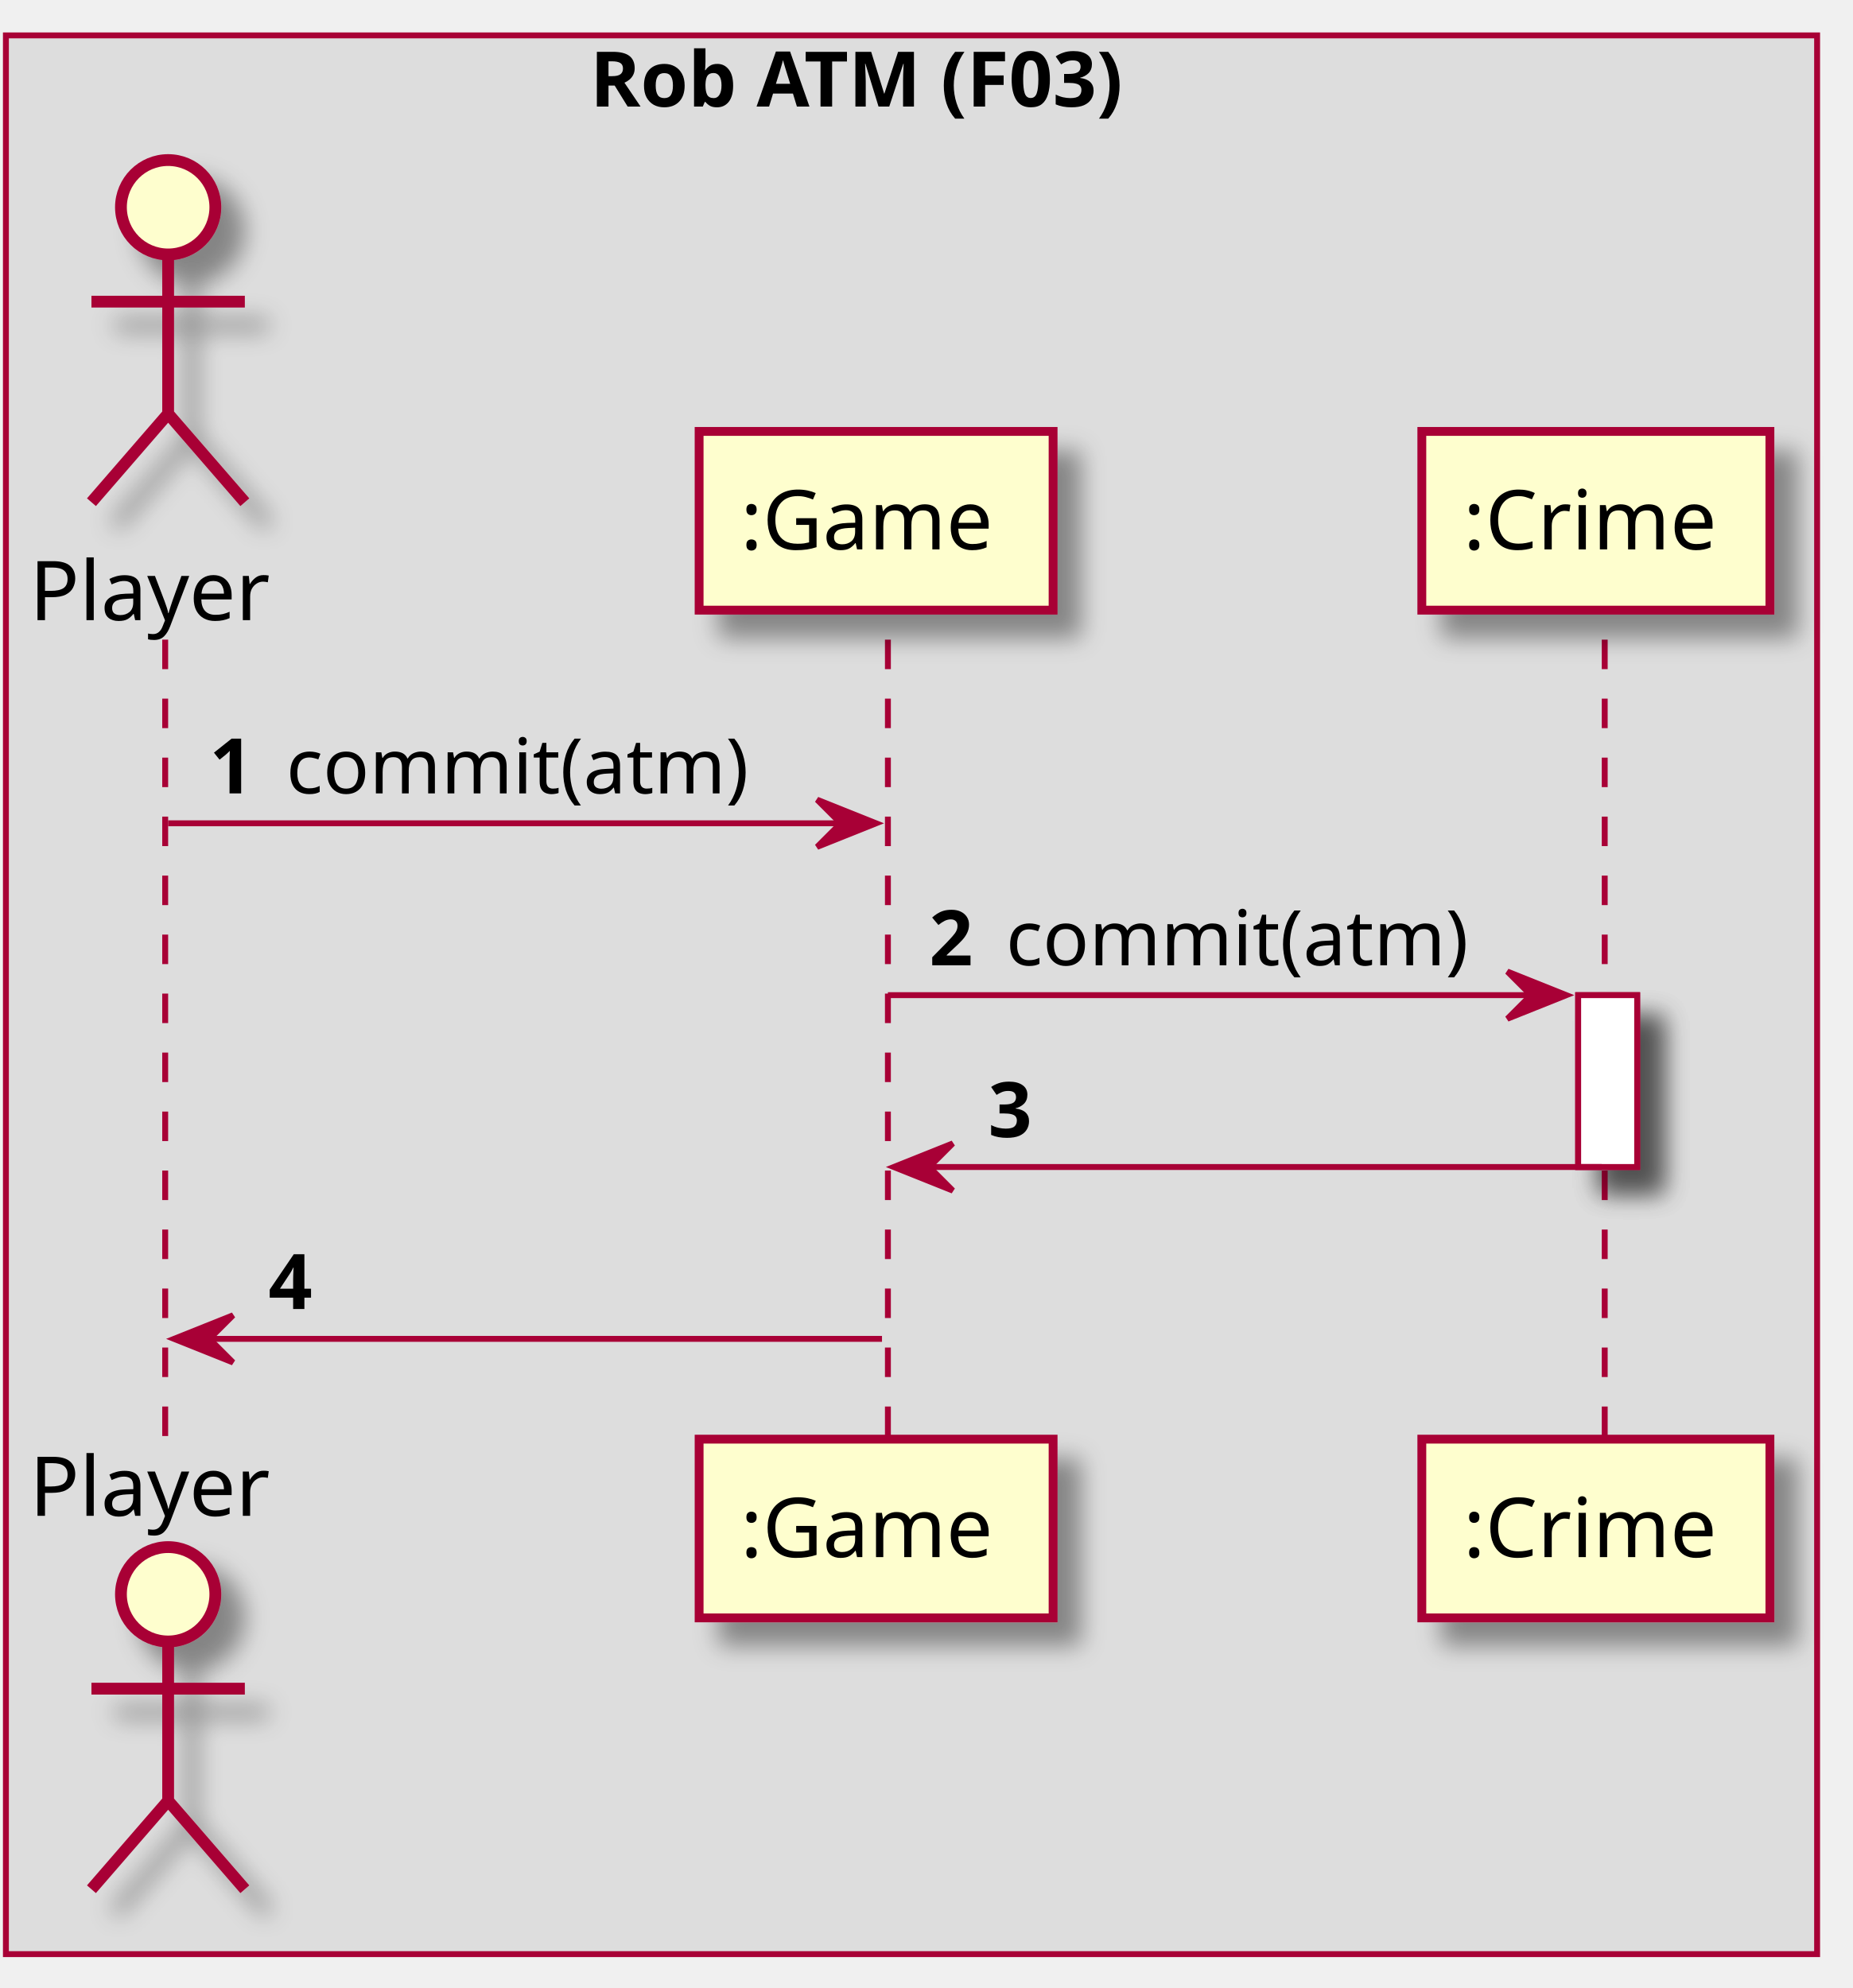
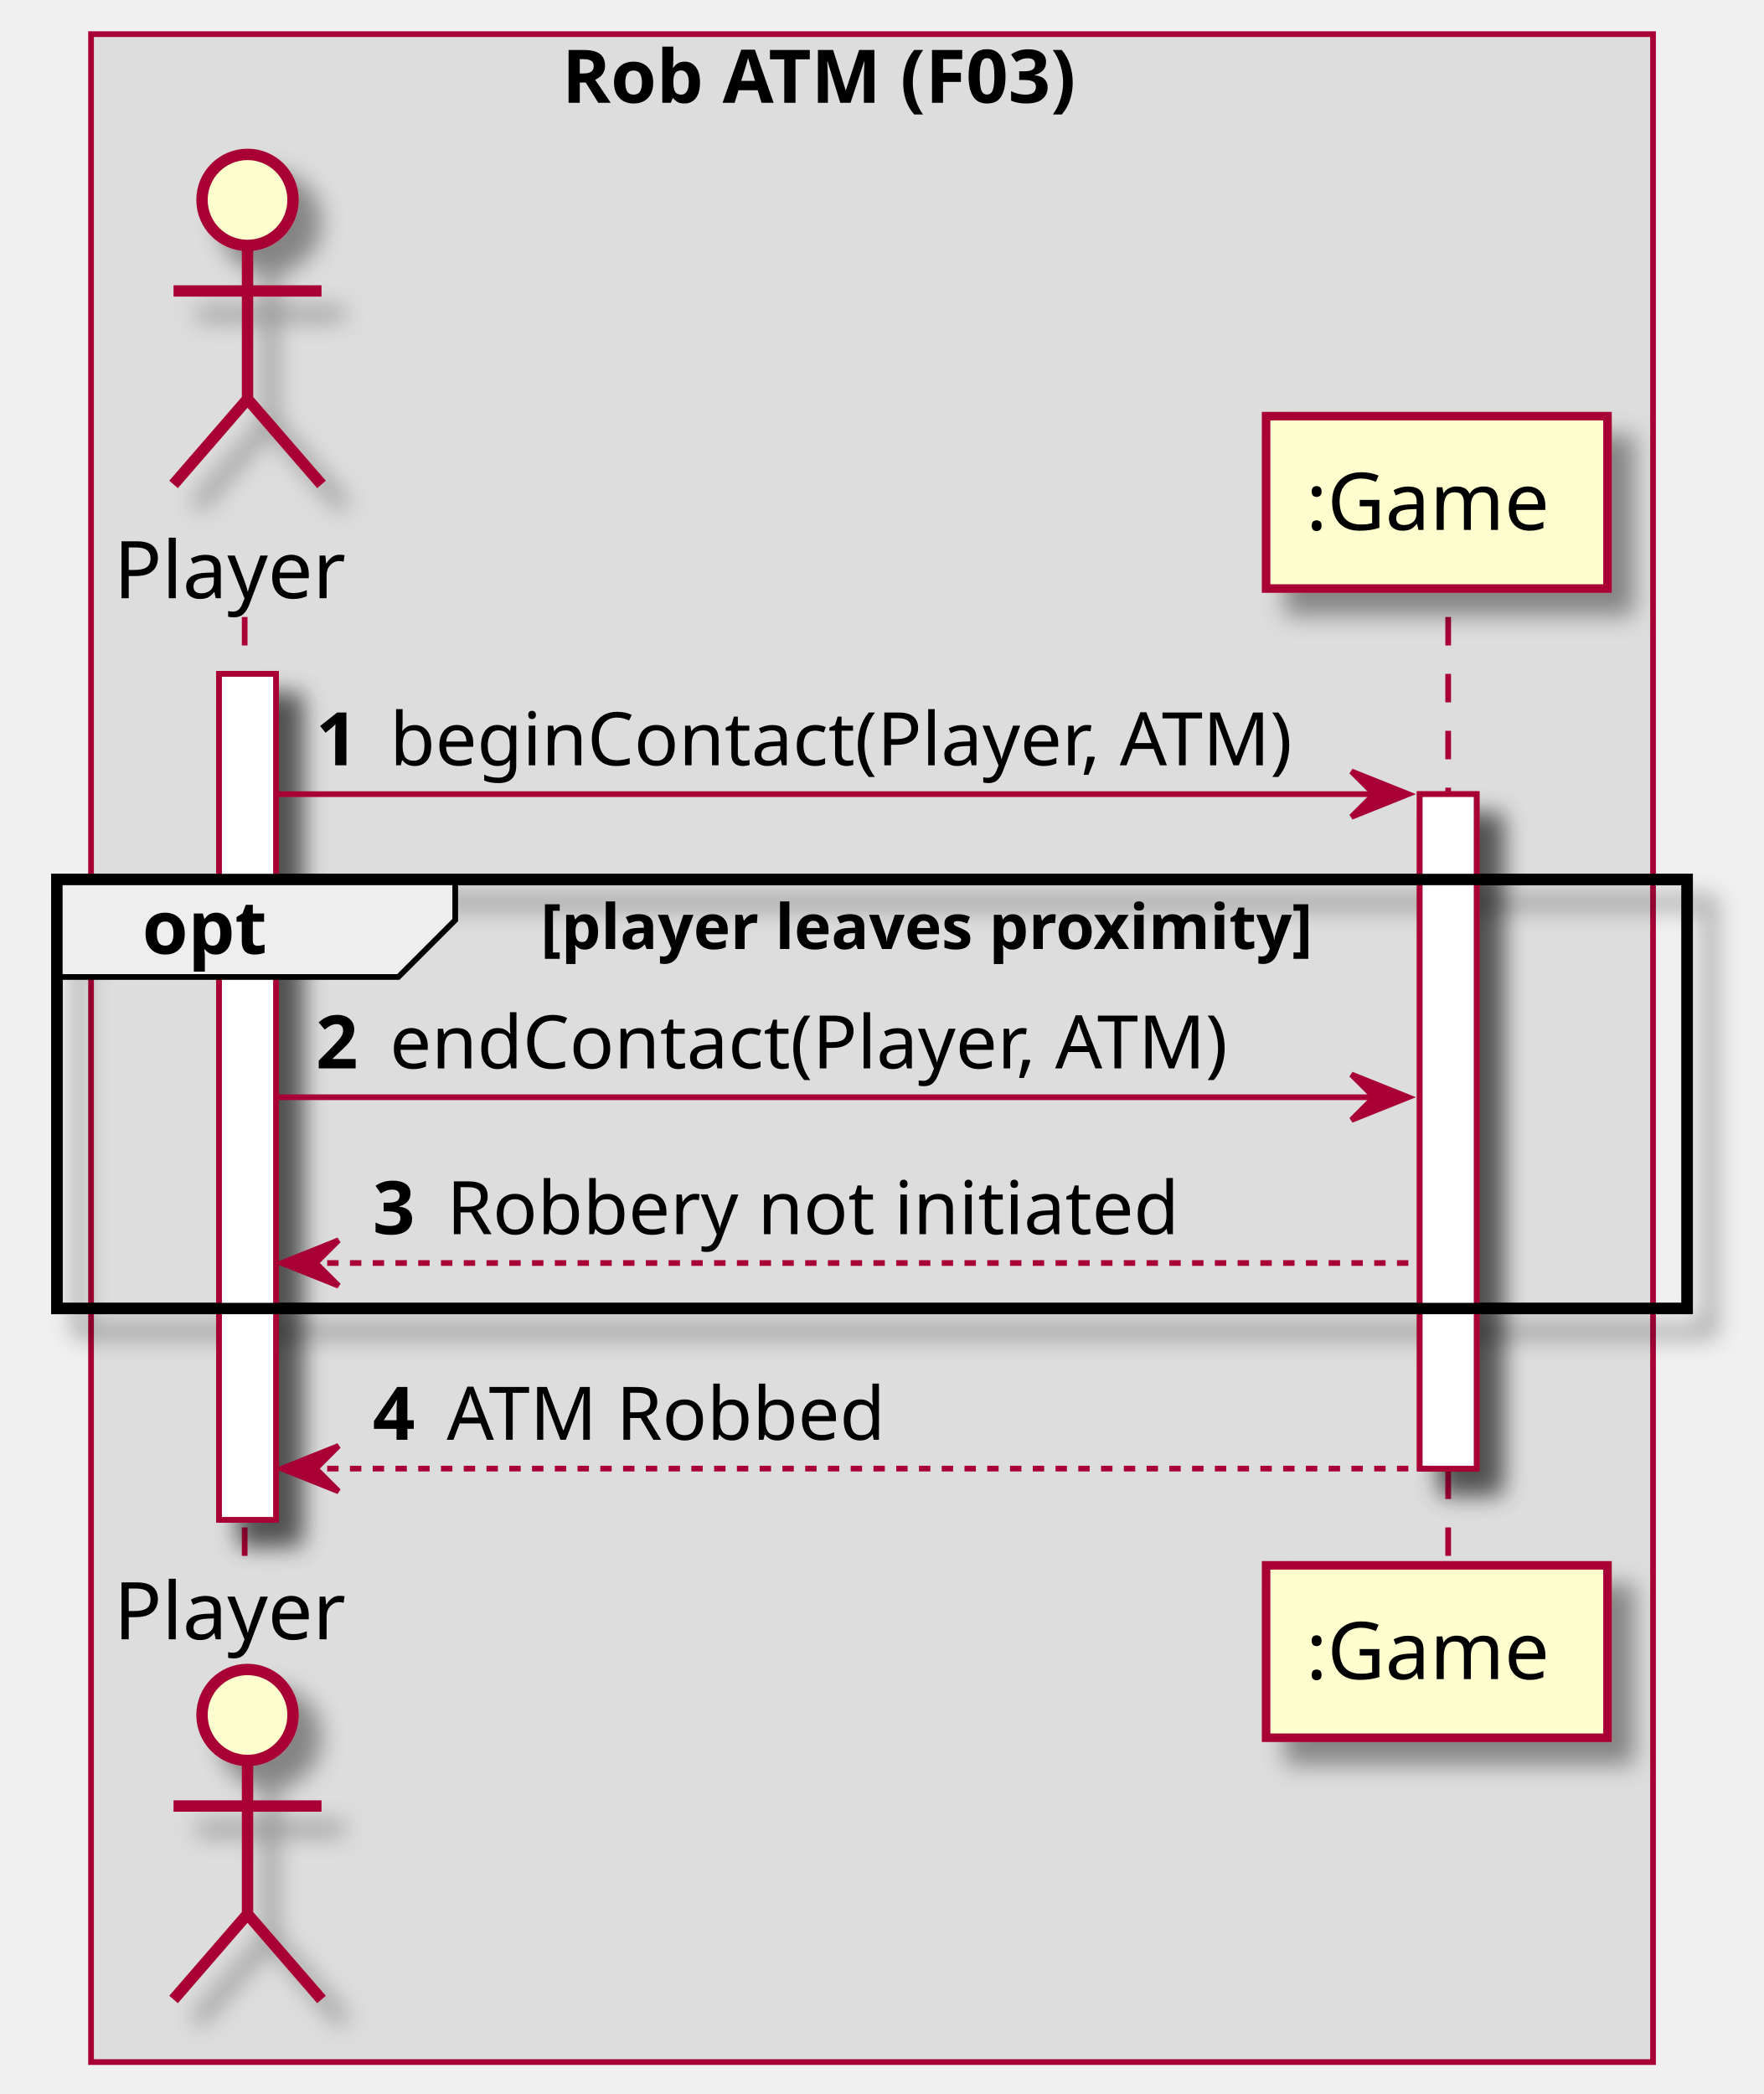
- <svg xmlns="http://www.w3.org/2000/svg" contentStyleType="text/css" height="337px" preserveAspectRatio="none" style="width:314px;height:337px;background:#FFFFFF;" version="1.1" viewBox="0 0 314 337" width="314px" zoomAndPan="magnify">
+ <svg xmlns="http://www.w3.org/2000/svg" contentStyleType="text/css" height="368px" preserveAspectRatio="none" style="width:310px;height:368px;background:#FFFFFF;" version="1.1" viewBox="0 0 310 368" width="310px" zoomAndPan="magnify">
  <defs>
-     <filter height="300%" id="ffntopi3ve09i" width="300%" x="-1" y="-1">
+     <filter height="300%" id="f19fpefbbsb353" width="300%" x="-1" y="-1">
      <feGaussianBlur result="blurOut" stdDeviation="2.0" />
      <feColorMatrix in="blurOut" result="blurOut2" type="matrix" values="0 0 0 0 0 0 0 0 0 0 0 0 0 0 0 0 0 0 .4 0" />
      <feOffset dx="4.0" dy="4.0" in="blurOut2" result="blurOut3" />
      <feBlend in="SourceGraphic" in2="blurOut3" mode="normal" />
    </filter>
  </defs>
  <g>
-     <rect fill="#DDDDDD" height="325.258" style="stroke:#A80036;stroke-width:1.0;" width="307" x="1" y="6" />
-     <text fill="#000000" font-family="sans-serif" font-size="13" font-weight="bold" lengthAdjust="spacing" textLength="109" x="100" y="18.067">Rob ATM (F03)</text>
-     <rect fill="#FFFFFF" filter="url(#ffntopi3ve09i)" height="29.133" style="stroke:#A80036;stroke-width:1.0;" width="10" x="267.5" y="168.695" />
-     <line style="stroke:#A80036;stroke-width:1.0;stroke-dasharray:5.0,5.0;" x1="28" x2="28" y1="108.43" y2="244.961" />
-     <line style="stroke:#A80036;stroke-width:1.0;stroke-dasharray:5.0,5.0;" x1="150.5" x2="150.5" y1="108.43" y2="244.961" />
-     <line style="stroke:#A80036;stroke-width:1.0;stroke-dasharray:5.0,5.0;" x1="272" x2="272" y1="108.43" y2="244.961" />
-     <text fill="#000000" font-family="sans-serif" font-size="14" lengthAdjust="spacing" textLength="41" x="5" y="105.128">Player</text>
-     <ellipse cx="28.5" cy="35.133" fill="#FEFECE" filter="url(#ffntopi3ve09i)" rx="8" ry="8" style="stroke:#A80036;stroke-width:2.0;" />
-     <path d="M28.5,43.133 L28.5,70.133 M15.5,51.133 L41.5,51.133 M28.5,70.133 L15.5,85.133 M28.5,70.133 L41.5,85.133 " fill="none" filter="url(#ffntopi3ve09i)" style="stroke:#A80036;stroke-width:2.0;" />
-     <text fill="#000000" font-family="sans-serif" font-size="14" lengthAdjust="spacing" textLength="41" x="5" y="256.956">Player</text>
-     <ellipse cx="28.5" cy="270.258" fill="#FEFECE" filter="url(#ffntopi3ve09i)" rx="8" ry="8" style="stroke:#A80036;stroke-width:2.0;" />
-     <path d="M28.5,278.258 L28.5,305.258 M15.5,286.258 L41.5,286.258 M28.5,305.258 L15.5,320.258 M28.5,305.258 L41.5,320.258 " fill="none" filter="url(#ffntopi3ve09i)" style="stroke:#A80036;stroke-width:2.0;" />
-     <rect fill="#FEFECE" filter="url(#ffntopi3ve09i)" height="30.297" style="stroke:#A80036;stroke-width:1.5;" width="60" x="118.5" y="73.133" />
-     <text fill="#000000" font-family="sans-serif" font-size="14" lengthAdjust="spacing" textLength="46" x="125.5" y="93.128">:Game</text>
-     <rect fill="#FEFECE" filter="url(#ffntopi3ve09i)" height="30.297" style="stroke:#A80036;stroke-width:1.5;" width="60" x="118.5" y="243.961" />
-     <text fill="#000000" font-family="sans-serif" font-size="14" lengthAdjust="spacing" textLength="46" x="125.5" y="263.956">:Game</text>
-     <rect fill="#FEFECE" filter="url(#ffntopi3ve09i)" height="30.297" style="stroke:#A80036;stroke-width:1.5;" width="59" x="241" y="73.133" />
-     <text fill="#000000" font-family="sans-serif" font-size="14" lengthAdjust="spacing" textLength="45" x="248" y="93.128">:Crime</text>
-     <rect fill="#FEFECE" filter="url(#ffntopi3ve09i)" height="30.297" style="stroke:#A80036;stroke-width:1.5;" width="59" x="241" y="243.961" />
-     <text fill="#000000" font-family="sans-serif" font-size="14" lengthAdjust="spacing" textLength="45" x="248" y="263.956">:Crime</text>
-     <rect fill="#FFFFFF" filter="url(#ffntopi3ve09i)" height="29.133" style="stroke:#A80036;stroke-width:1.0;" width="10" x="267.5" y="168.695" />
-     <polygon fill="#A80036" points="138.5,135.562,148.5,139.562,138.5,143.562,142.5,139.562" style="stroke:#A80036;stroke-width:1.0;" />
-     <line style="stroke:#A80036;stroke-width:1.0;" x1="28.5" x2="144.5" y1="139.562" y2="139.562" />
-     <text fill="#000000" font-family="sans-serif" font-size="13" font-weight="bold" lengthAdjust="spacing" textLength="9" x="35.5" y="134.497">1</text>
-     <text fill="#000000" font-family="sans-serif" font-size="13" lengthAdjust="spacing" textLength="85" x="48.5" y="134.497">commit(atm)</text>
-     <polygon fill="#A80036" points="255.5,164.695,265.5,168.695,255.5,172.695,259.5,168.695" style="stroke:#A80036;stroke-width:1.0;" />
-     <line style="stroke:#A80036;stroke-width:1.0;" x1="150.5" x2="261.5" y1="168.695" y2="168.695" />
-     <text fill="#000000" font-family="sans-serif" font-size="13" font-weight="bold" lengthAdjust="spacing" textLength="9" x="157.5" y="163.629">2</text>
-     <text fill="#000000" font-family="sans-serif" font-size="13" lengthAdjust="spacing" textLength="85" x="170.5" y="163.629">commit(atm)</text>
-     <polygon fill="#A80036" points="161.5,193.828,151.5,197.828,161.5,201.828,157.5,197.828" style="stroke:#A80036;stroke-width:1.0;" />
-     <line style="stroke:#A80036;stroke-width:1.0;" x1="155.5" x2="271.5" y1="197.828" y2="197.828" />
-     <text fill="#000000" font-family="sans-serif" font-size="13" font-weight="bold" lengthAdjust="spacing" textLength="9" x="167.5" y="192.762">3</text>
-     <text fill="#000000" font-family="sans-serif" font-size="13" lengthAdjust="spacing" textLength="4" x="180.5" y="192.762"> </text>
-     <polygon fill="#A80036" points="39.5,222.961,29.5,226.961,39.5,230.961,35.5,226.961" style="stroke:#A80036;stroke-width:1.0;" />
-     <line style="stroke:#A80036;stroke-width:1.0;" x1="33.5" x2="149.5" y1="226.961" y2="226.961" />
-     <text fill="#000000" font-family="sans-serif" font-size="13" font-weight="bold" lengthAdjust="spacing" textLength="9" x="45.5" y="221.895">4</text>
-     <text fill="#000000" font-family="sans-serif" font-size="13" lengthAdjust="spacing" textLength="4" x="58.5" y="221.895"> </text>
+     <rect fill="#DDDDDD" height="356.391" style="stroke:#A80036;stroke-width:1.0;" width="274.5" x="16" y="6" />
+     <text fill="#000000" font-family="sans-serif" font-size="13" font-weight="bold" lengthAdjust="spacing" textLength="109" x="98.75" y="18.067">Rob ATM (F03)</text>
+     <rect fill="#FFFFFF" filter="url(#f19fpefbbsb353)" height="148.664" style="stroke:#A80036;stroke-width:1.0;" width="10" x="38.5" y="118.43" />
+     <rect fill="#FFFFFF" filter="url(#f19fpefbbsb353)" height="118.531" style="stroke:#A80036;stroke-width:1.0;" width="10" x="249.5" y="139.562" />
+     <rect filter="url(#f19fpefbbsb353)" height="75.398" style="stroke:#000000;stroke-width:2.0;fill:none;" width="286.5" x="10" y="154.562" />
+     <line style="stroke:#A80036;stroke-width:1.0;fill:none;stroke-dasharray:5.0,5.0;" x1="43" x2="43" y1="108.43" y2="276.094" />
+     <line style="stroke:#A80036;stroke-width:1.0;fill:none;stroke-dasharray:5.0,5.0;" x1="254.5" x2="254.5" y1="108.43" y2="276.094" />
+     <text fill="#000000" font-family="sans-serif" font-size="14" lengthAdjust="spacing" textLength="41" x="20" y="105.128">Player</text>
+     <ellipse cx="43.5" cy="35.133" fill="#FEFECE" filter="url(#f19fpefbbsb353)" rx="8" ry="8" style="stroke:#A80036;stroke-width:2.0;" />
+     <path d="M43.5,43.133 L43.5,70.133 M30.5,51.133 L56.5,51.133 M43.5,70.133 L30.5,85.133 M43.5,70.133 L56.5,85.133 " fill="none" filter="url(#f19fpefbbsb353)" style="stroke:#A80036;stroke-width:2.0;" />
+     <text fill="#000000" font-family="sans-serif" font-size="14" lengthAdjust="spacing" textLength="41" x="20" y="288.089">Player</text>
+     <ellipse cx="43.5" cy="301.391" fill="#FEFECE" filter="url(#f19fpefbbsb353)" rx="8" ry="8" style="stroke:#A80036;stroke-width:2.0;" />
+     <path d="M43.5,309.391 L43.5,336.391 M30.5,317.391 L56.5,317.391 M43.5,336.391 L30.5,351.391 M43.5,336.391 L56.5,351.391 " fill="none" filter="url(#f19fpefbbsb353)" style="stroke:#A80036;stroke-width:2.0;" />
+     <rect fill="#FEFECE" filter="url(#f19fpefbbsb353)" height="30.297" style="stroke:#A80036;stroke-width:1.5;" width="60" x="222.5" y="73.133" />
+     <text fill="#000000" font-family="sans-serif" font-size="14" lengthAdjust="spacing" textLength="46" x="229.5" y="93.128">:Game</text>
+     <rect fill="#FEFECE" filter="url(#f19fpefbbsb353)" height="30.297" style="stroke:#A80036;stroke-width:1.5;" width="60" x="222.5" y="275.094" />
+     <text fill="#000000" font-family="sans-serif" font-size="14" lengthAdjust="spacing" textLength="46" x="229.5" y="295.089">:Game</text>
+     <rect fill="#FFFFFF" filter="url(#f19fpefbbsb353)" height="148.664" style="stroke:#A80036;stroke-width:1.0;" width="10" x="38.5" y="118.43" />
+     <rect fill="#FFFFFF" filter="url(#f19fpefbbsb353)" height="118.531" style="stroke:#A80036;stroke-width:1.0;" width="10" x="249.5" y="139.562" />
+     <polygon fill="#A80036" points="237.5,135.562,247.5,139.562,237.5,143.562,241.5,139.562" style="stroke:#A80036;stroke-width:1.0;" />
+     <line style="stroke:#A80036;stroke-width:1.0;" x1="48.5" x2="243.5" y1="139.562" y2="139.562" />
+     <text fill="#000000" font-family="sans-serif" font-size="13" font-weight="bold" lengthAdjust="spacing" textLength="9" x="55.5" y="134.497">1</text>
+     <text fill="#000000" font-family="sans-serif" font-size="13" lengthAdjust="spacing" textLength="169" x="68.5" y="134.497">beginContact(Player, ATM)</text>
+     <path d="M10,154.562 L80,154.562 L80,161.695 L70,171.695 L10,171.695 L10,154.562 " fill="#EEEEEE" style="stroke:#000000;stroke-width:1.0;" />
+     <rect fill="none" height="75.398" style="stroke:#000000;stroke-width:2.0;" width="286.5" x="10" y="154.562" />
+     <text fill="#000000" font-family="sans-serif" font-size="13" font-weight="bold" lengthAdjust="spacing" textLength="25" x="25" y="167.629">opt</text>
+     <text fill="#000000" font-family="sans-serif" font-size="11" font-weight="bold" lengthAdjust="spacing" textLength="159" x="95" y="166.773">[player leaves proximity]</text>
+     <polygon fill="#A80036" points="237.5,188.828,247.5,192.828,237.5,196.828,241.5,192.828" style="stroke:#A80036;stroke-width:1.0;" />
+     <line style="stroke:#A80036;stroke-width:1.0;" x1="48.5" x2="243.5" y1="192.828" y2="192.828" />
+     <text fill="#000000" font-family="sans-serif" font-size="13" font-weight="bold" lengthAdjust="spacing" textLength="9" x="55.5" y="187.762">2</text>
+     <text fill="#000000" font-family="sans-serif" font-size="13" lengthAdjust="spacing" textLength="158" x="68.5" y="187.762">endContact(Player, ATM)</text>
+     <polygon fill="#A80036" points="59.5,217.961,49.5,221.961,59.5,225.961,55.5,221.961" style="stroke:#A80036;stroke-width:1.0;" />
+     <line style="stroke:#A80036;stroke-width:1.0;stroke-dasharray:2.0,2.0;" x1="53.5" x2="248.5" y1="221.961" y2="221.961" />
+     <text fill="#000000" font-family="sans-serif" font-size="13" font-weight="bold" lengthAdjust="spacing" textLength="9" x="65.5" y="216.895">3</text>
+     <text fill="#000000" font-family="sans-serif" font-size="13" lengthAdjust="spacing" textLength="132" x="78.5" y="216.895">Robbery not initiated</text>
+     <polygon fill="#A80036" points="59.5,254.094,49.5,258.094,59.5,262.094,55.5,258.094" style="stroke:#A80036;stroke-width:1.0;" />
+     <line style="stroke:#A80036;stroke-width:1.0;stroke-dasharray:2.0,2.0;" x1="53.5" x2="253.5" y1="258.094" y2="258.094" />
+     <text fill="#000000" font-family="sans-serif" font-size="13" font-weight="bold" lengthAdjust="spacing" textLength="9" x="65.5" y="253.028">4</text>
+     <text fill="#000000" font-family="sans-serif" font-size="13" lengthAdjust="spacing" textLength="79" x="78.5" y="253.028">ATM Robbed</text>
  </g>
</svg>
